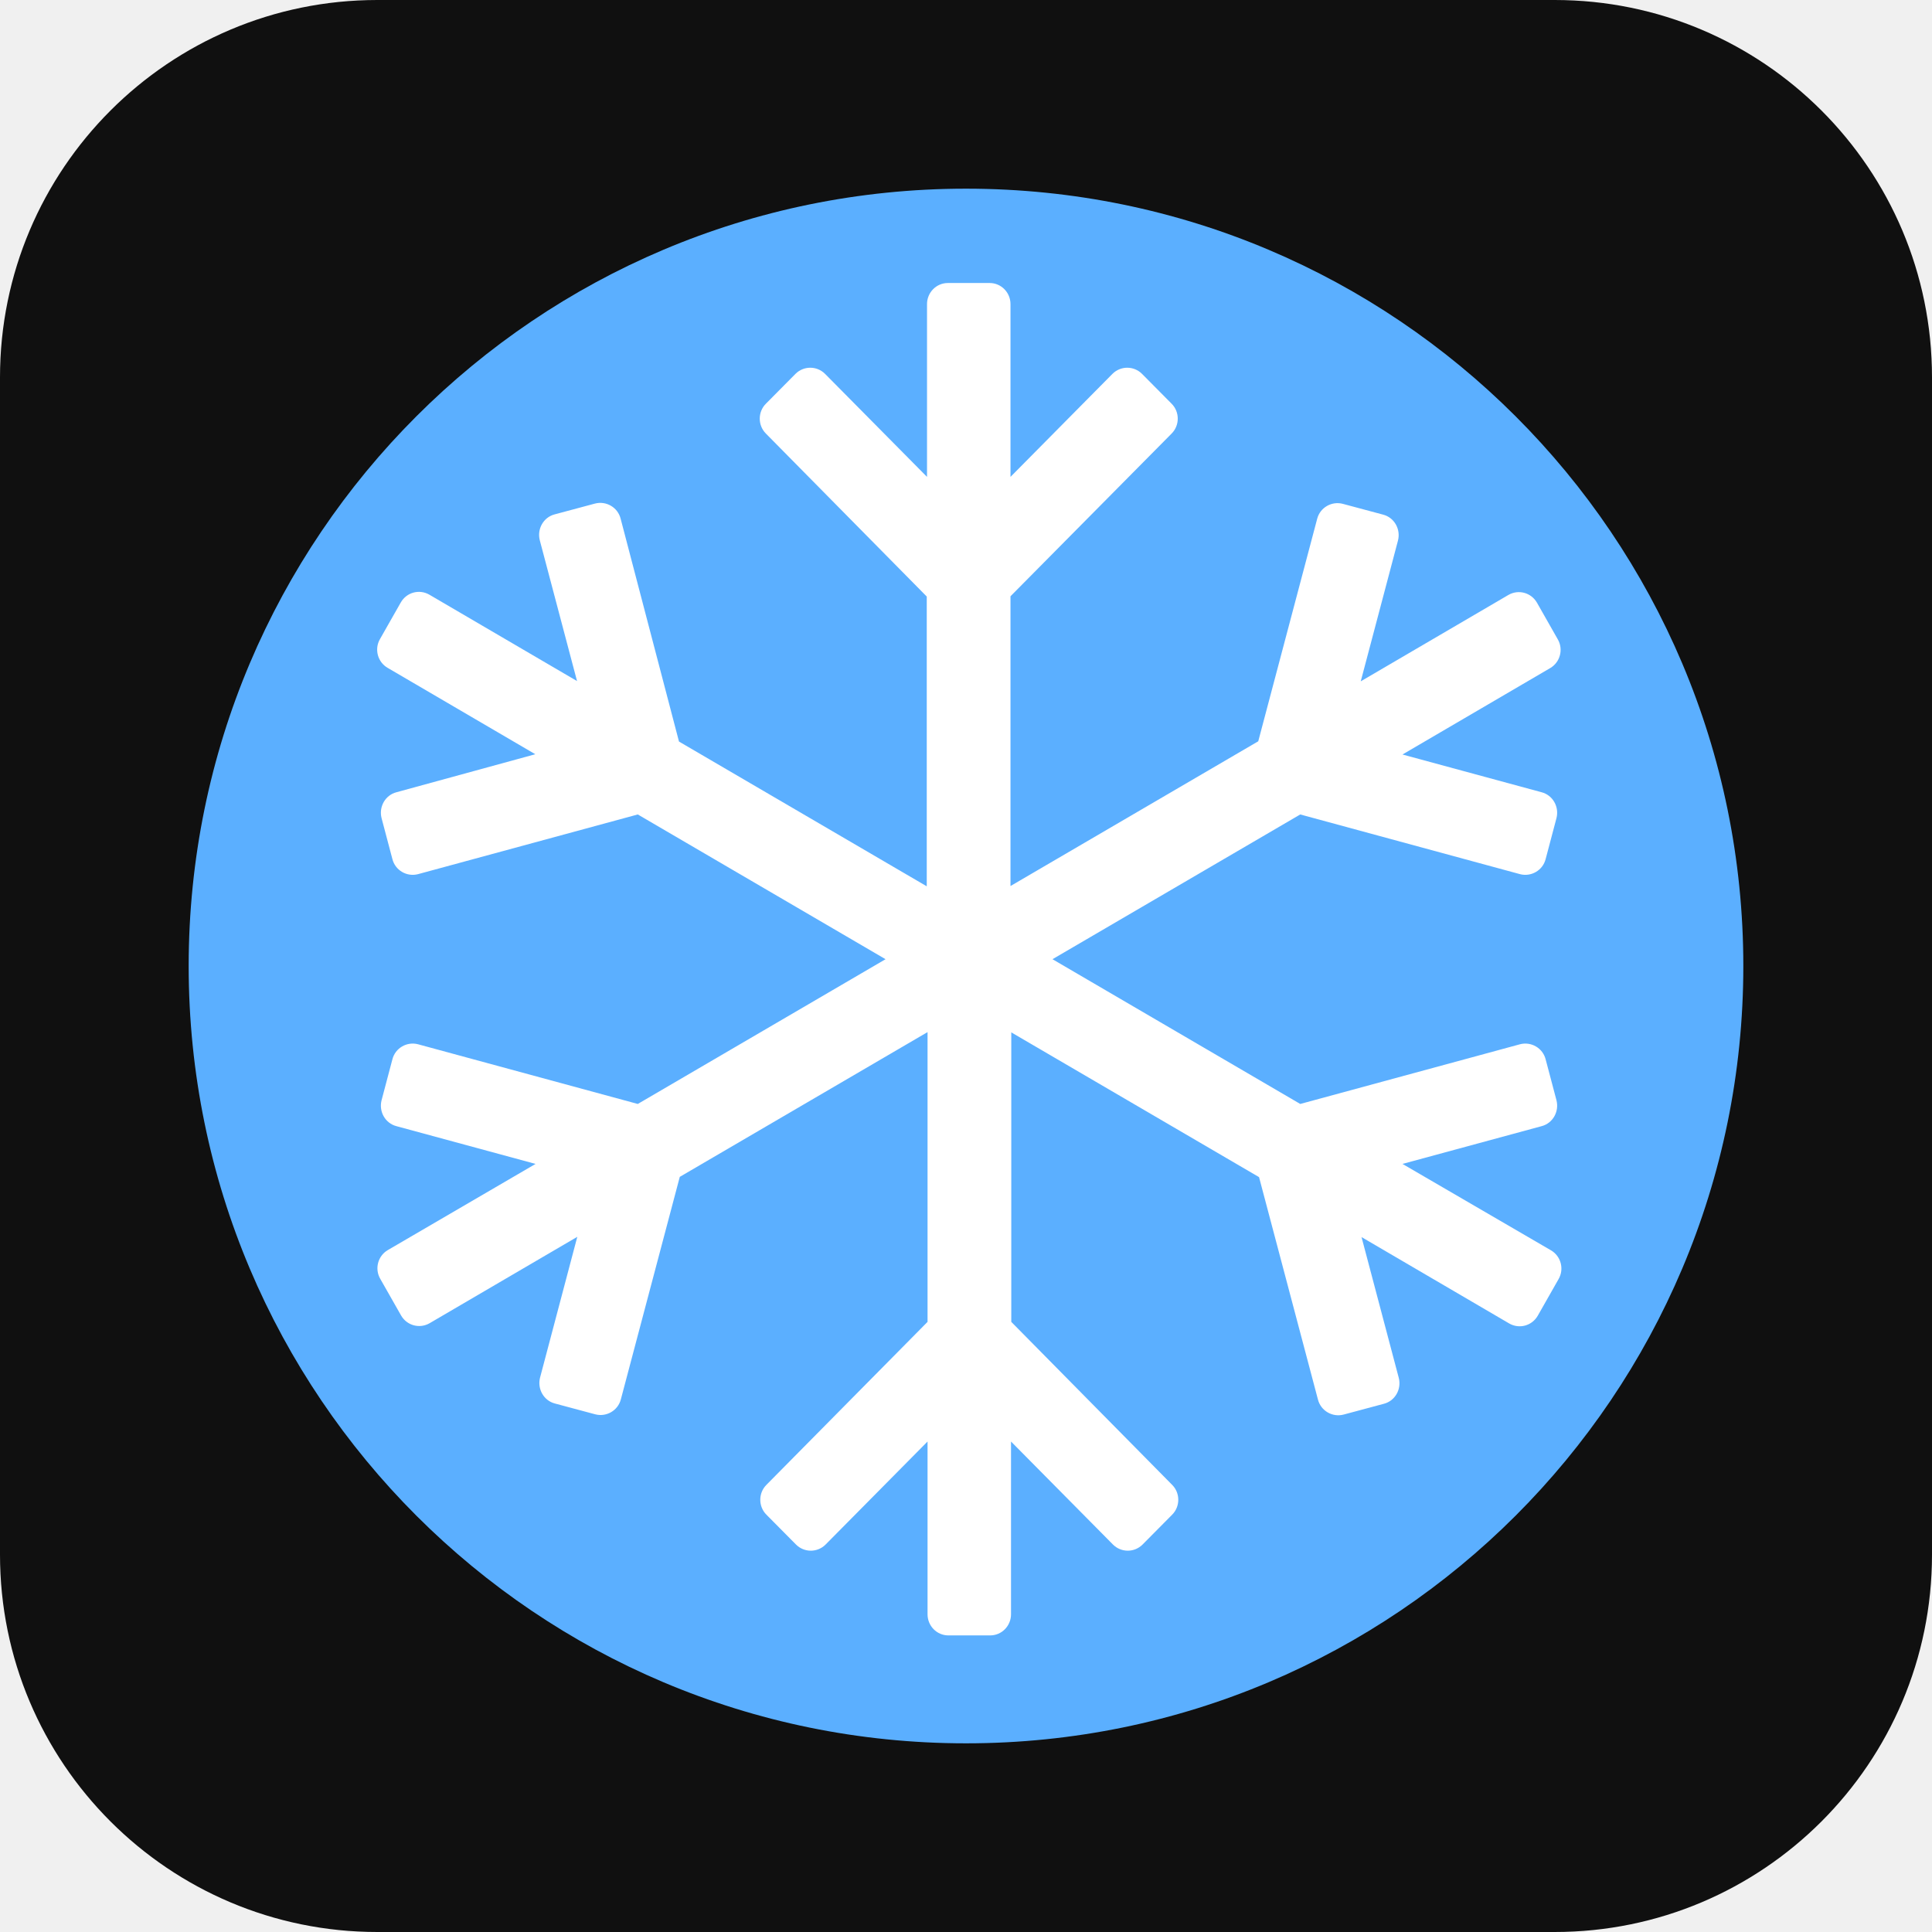
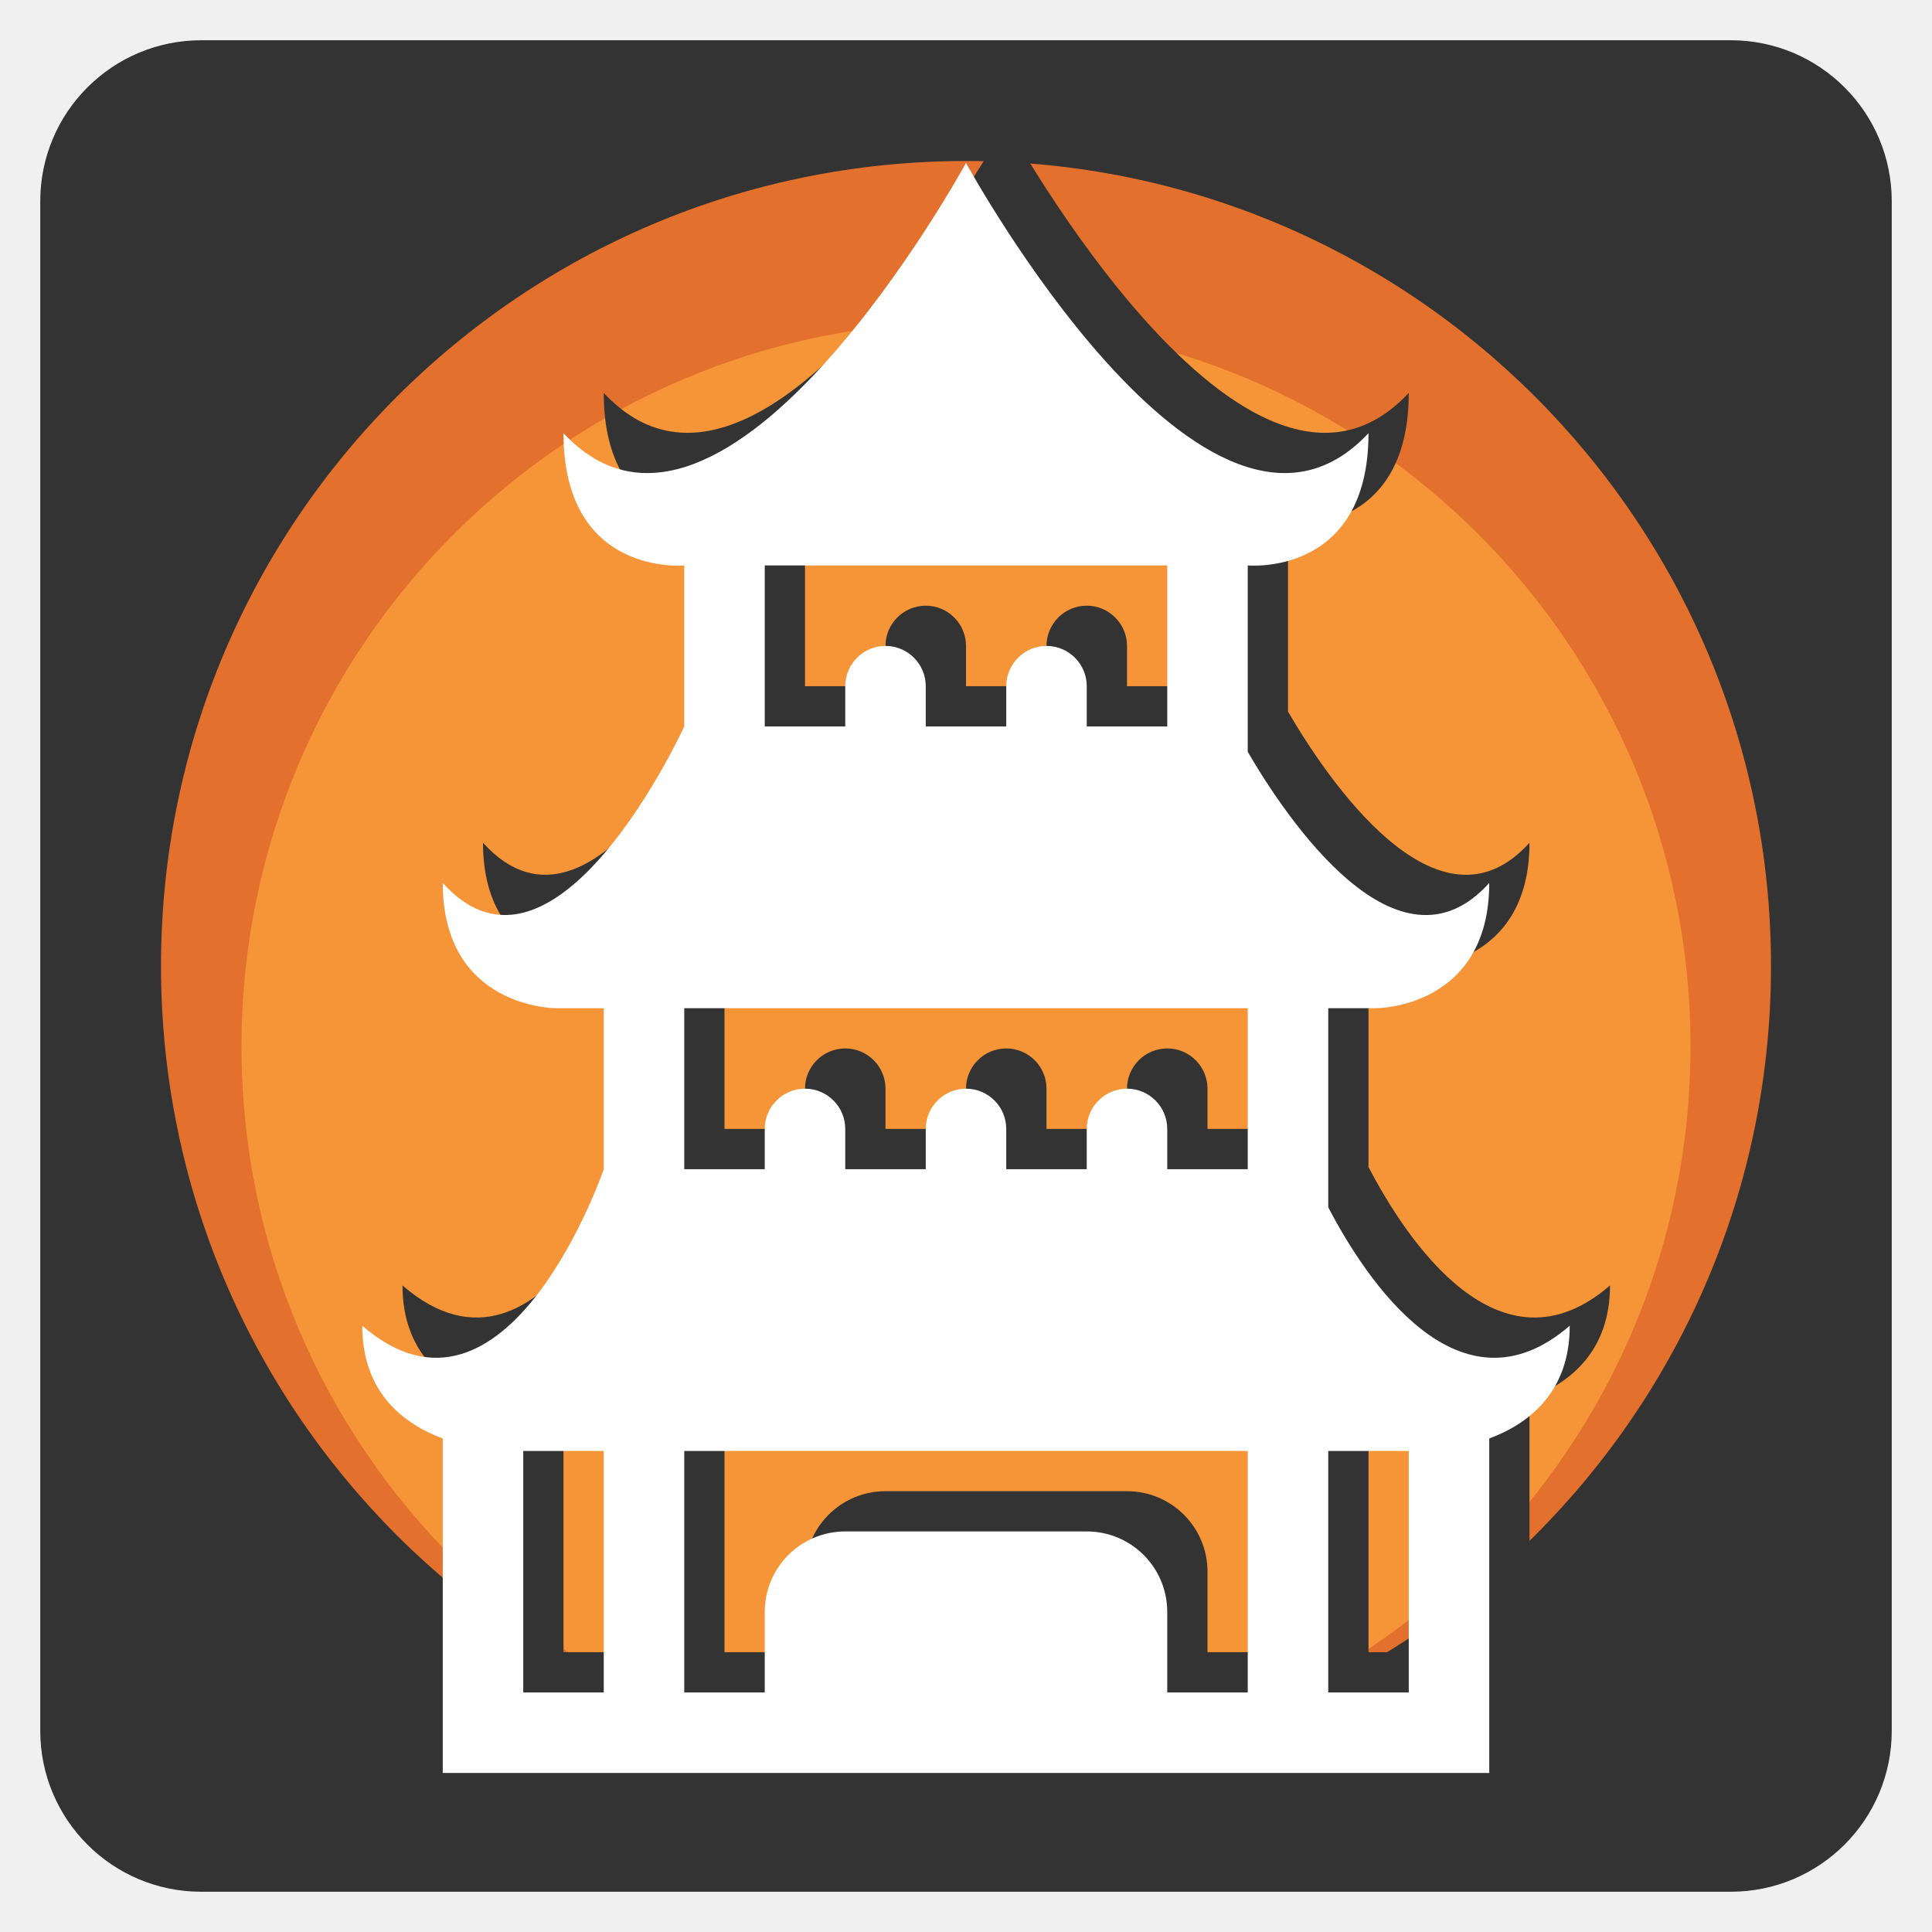
- <svg width="32" height="32" viewBox="0 0 512 512">
-   <rect width="512" height="512" x="0" y="0" fill="#101010" rx="100" ry="100" />
-   <circle cx="256" cy="256" r="206" fill="#5bafff" />
-   <path fill="#fff" d="M388.1 333.5l52.7-14.3c4.2-1.1 6.7-5.5 5.6-9.8l-4.1-15.5c-1.1-4.3-5.5-6.8-9.7-5.7l-83.2 22.6-93.8-54.8 93.8-54.8 83.2 22.6c4.2 1.1 8.6-1.4 9.7-5.7l4.1-15.5c1.1-4.3-1.4-8.7-5.6-9.8l-52.7-14.3 55.9-32.7c3.8-2.2 5.1-7.1 2.9-10.9L439 121c-2.2-3.8-7-5.1-10.8-2.9l-55.9 32.7 14.1-53.3c1.1-4.3-1.4-8.7-5.6-9.8l-15.3-4.1c-4.2-1.1-8.6 1.4-9.7 5.7l-22.3 84.2-93.8 54.8V118.6l61-61.6c3.1-3.1 3.1-8.2 0-11.3l-11.2-11.3c-3.1-3.1-8.1-3.1-11.2 0l-38.6 39V8c0-4.4-3.5-8-7.9-8H216c-4.4 0-7.9 3.6-7.9 8v65.4l-38.6-39c-3.1-3.1-8.1-3.1-11.2 0l-11.2 11.3c-3.1 3.1-3.1 8.2 0 11.3l60.9 61.7v109.7l-93.8-54.8-22.1-84.4c-1.1-4.3-5.5-6.8-9.7-5.7l-15.3 4.1c-4.2 1.1-6.7 5.5-5.6 9.8l14.1 53.3L19.7 118c-3.8-2.2-8.6-.9-10.8 2.9L1 134.8c-2.2 3.8-.9 8.7 2.9 10.9l55.9 32.7-52.6 14.4c-4.2 1.1-6.7 5.5-5.6 9.8l4.1 15.5c1.1 4.3 5.5 6.8 9.7 5.7l83.2-22.6 93.8 54.8-93.8 54.8-83.2-22.6c-4.2-1.1-8.6 1.4-9.7 5.7l-4.1 15.5c-1.1 4.3 1.4 8.7 5.6 9.8l52.7 14.3L4 366.1c-3.8 2.2-5.1 7.1-2.9 10.9L9 390.9c2.2 3.8 7 5.1 10.8 2.9l55.9-32.7-14.1 53.3c-1.1 4.3 1.4 8.7 5.6 9.8l15.3 4.1c4.2 1.1 8.6-1.4 9.7-5.7l22.3-84.2 93.8-54.8v109.7l-61 61.7c-3.1 3.1-3.1 8.2 0 11.3l11.2 11.3c3.1 3.1 8.1 3.1 11.2 0l38.6-39V504c0 4.4 3.5 8 7.9 8H232c4.4 0 7.9-3.6 7.9-8v-65.4l38.6 39c3.1 3.1 8.1 3.1 11.2 0l11.2-11.3c3.1-3.1 3.1-8.2 0-11.3L240 393.3V283.7l93.8 54.8 22.3 84.2c1.1 4.3 5.5 6.8 9.7 5.7l15.3-4.1c4.2-1.1 6.7-5.5 5.6-9.8l-14.1-53.3 55.9 32.7c3.8 2.2 8.6.9 10.8-2.9l7.9-13.9c2.2-3.8.9-8.7-2.9-10.9l-56.2-32.7z" transform="translate(100, 75),scale(0.7, 0.7)" />
+ <svg xmlns="http://www.w3.org/2000/svg" viewBox="0 0 48 48">
+   <rect y="1" width="46" height="46" fill="#333333" x="1" rx="4" ry="4" />
+   <ellipse cx="24" cy="24" rx="20" ry="20" fill="#E3702D" />
+   <ellipse cx="24" cy="26" rx="18" ry="18" fill="#F69537" />
+   <path fill="#333333" d="M 15 9.762 C 15 13.334 18 13.048 18 13.048 L 18 17.048 C 18 17.048 14.8 24.048 12 20.937 C 12 24.048 14.8 24.048 14.8 24.048 L 16 24.048 L 16 28.048 C 16 28.048 13.6 35.048 10 31.937 C 10 33.608 11.039 34.381 12 34.739 L 12 43.048 L 38 43.048 L 38 34.739 C 38.962 34.381 40 33.608 40 31.937 C 37.251 34.312 34.939 30.792 34 28.995 L 34 24.048 L 35.2 24.048 C 35.2 24.048 38 24.048 38 20.937 C 35.728 23.461 32.962 19.329 32 17.68 L 32 13.048 C 32 13.048 35 13.334 35 9.762 C 31 14.048 25 3.048 25 3.048 C 25 3.048 19 14.048 15 9.762 Z M 14 41.048 L 14 35.048 L 16 35.048 L 16 41.048 L 14 41.048 Z M 18 41.048 L 20 41.048 L 20 39.048 C 20 37.943 20.895 37.048 22 37.048 L 28 37.048 C 29.105 37.048 30 37.943 30 39.048 L 30 41.048 L 32 41.048 L 32 35.048 L 18 35.048 L 18 41.048 Z M 34 35.048 L 34 41.048 L 36 41.048 L 36 35.048 L 34 35.048 Z M 30 13.048 L 30 17.048 L 28 17.048 L 28 16.048 C 28 15.496 27.552 15.048 27 15.048 C 26.448 15.048 26 15.496 26 16.048 L 26 17.048 L 24 17.048 L 24 16.048 C 24 15.496 23.552 15.048 23 15.048 C 22.448 15.048 22 15.496 22 16.048 L 22 17.048 L 20 17.048 L 20 13.048 L 30 13.048 Z M 18 28.048 L 18 24.048 L 32 24.048 L 32 28.048 L 30 28.048 L 30 27.048 C 30 26.496 29.552 26.048 29 26.048 C 28.448 26.048 28 26.496 28 27.048 L 28 28.048 L 26 28.048 L 26 27.048 C 26 26.496 25.552 26.048 25 26.048 C 24.448 26.048 24 26.496 24 27.048 L 24 28.048 L 22 28.048 L 22 27.048 C 22 26.496 21.552 26.048 21 26.048 C 20.448 26.048 20 26.496 20 27.048 L 20 28.048 L 18 28.048 Z" fill-rule="evenodd" />
+   <path fill="#ffffff" d="M 14 10.762 C 14 14.334 17 14.048 17 14.048 L 17 18.048 C 17 18.048 13.8 25.048 11 21.937 C 11 25.048 13.8 25.048 13.8 25.048 L 15 25.048 L 15 29.048 C 15 29.048 12.6 36.048 9 32.937 C 9 34.608 10.039 35.381 11 35.739 L 11 44.048 L 37 44.048 L 37 35.739 C 37.962 35.381 39 34.608 39 32.937 C 36.251 35.312 33.939 31.792 33 29.995 L 33 25.048 L 34.2 25.048 C 34.2 25.048 37 25.048 37 21.937 C 34.728 24.461 31.962 20.329 31 18.68 L 31 14.048 C 31 14.048 34 14.334 34 10.762 C 30 15.048 24 4.048 24 4.048 C 24 4.048 18 15.048 14 10.762 Z M 13 42.048 L 13 36.048 L 15 36.048 L 15 42.048 L 13 42.048 Z M 17 42.048 L 19 42.048 L 19 40.048 C 19 38.943 19.895 38.048 21 38.048 L 27 38.048 C 28.105 38.048 29 38.943 29 40.048 L 29 42.048 L 31 42.048 L 31 36.048 L 17 36.048 L 17 42.048 Z M 33 36.048 L 33 42.048 L 35 42.048 L 35 36.048 L 33 36.048 Z M 29 14.048 L 29 18.048 L 27 18.048 L 27 17.048 C 27 16.496 26.552 16.048 26 16.048 C 25.448 16.048 25 16.496 25 17.048 L 25 18.048 L 23 18.048 L 23 17.048 C 23 16.496 22.552 16.048 22 16.048 C 21.448 16.048 21 16.496 21 17.048 L 21 18.048 L 19 18.048 L 19 14.048 L 29 14.048 Z M 17 29.048 L 17 25.048 L 31 25.048 L 31 29.048 L 29 29.048 L 29 28.048 C 29 27.496 28.552 27.048 28 27.048 C 27.448 27.048 27 27.496 27 28.048 L 27 29.048 L 25 29.048 L 25 28.048 C 25 27.496 24.552 27.048 24 27.048 C 23.448 27.048 23 27.496 23 28.048 L 23 29.048 L 21 29.048 L 21 28.048 C 21 27.496 20.552 27.048 20 27.048 C 19.448 27.048 19 27.496 19 28.048 L 19 29.048 L 17 29.048 Z" fill-rule="evenodd" />
</svg>
